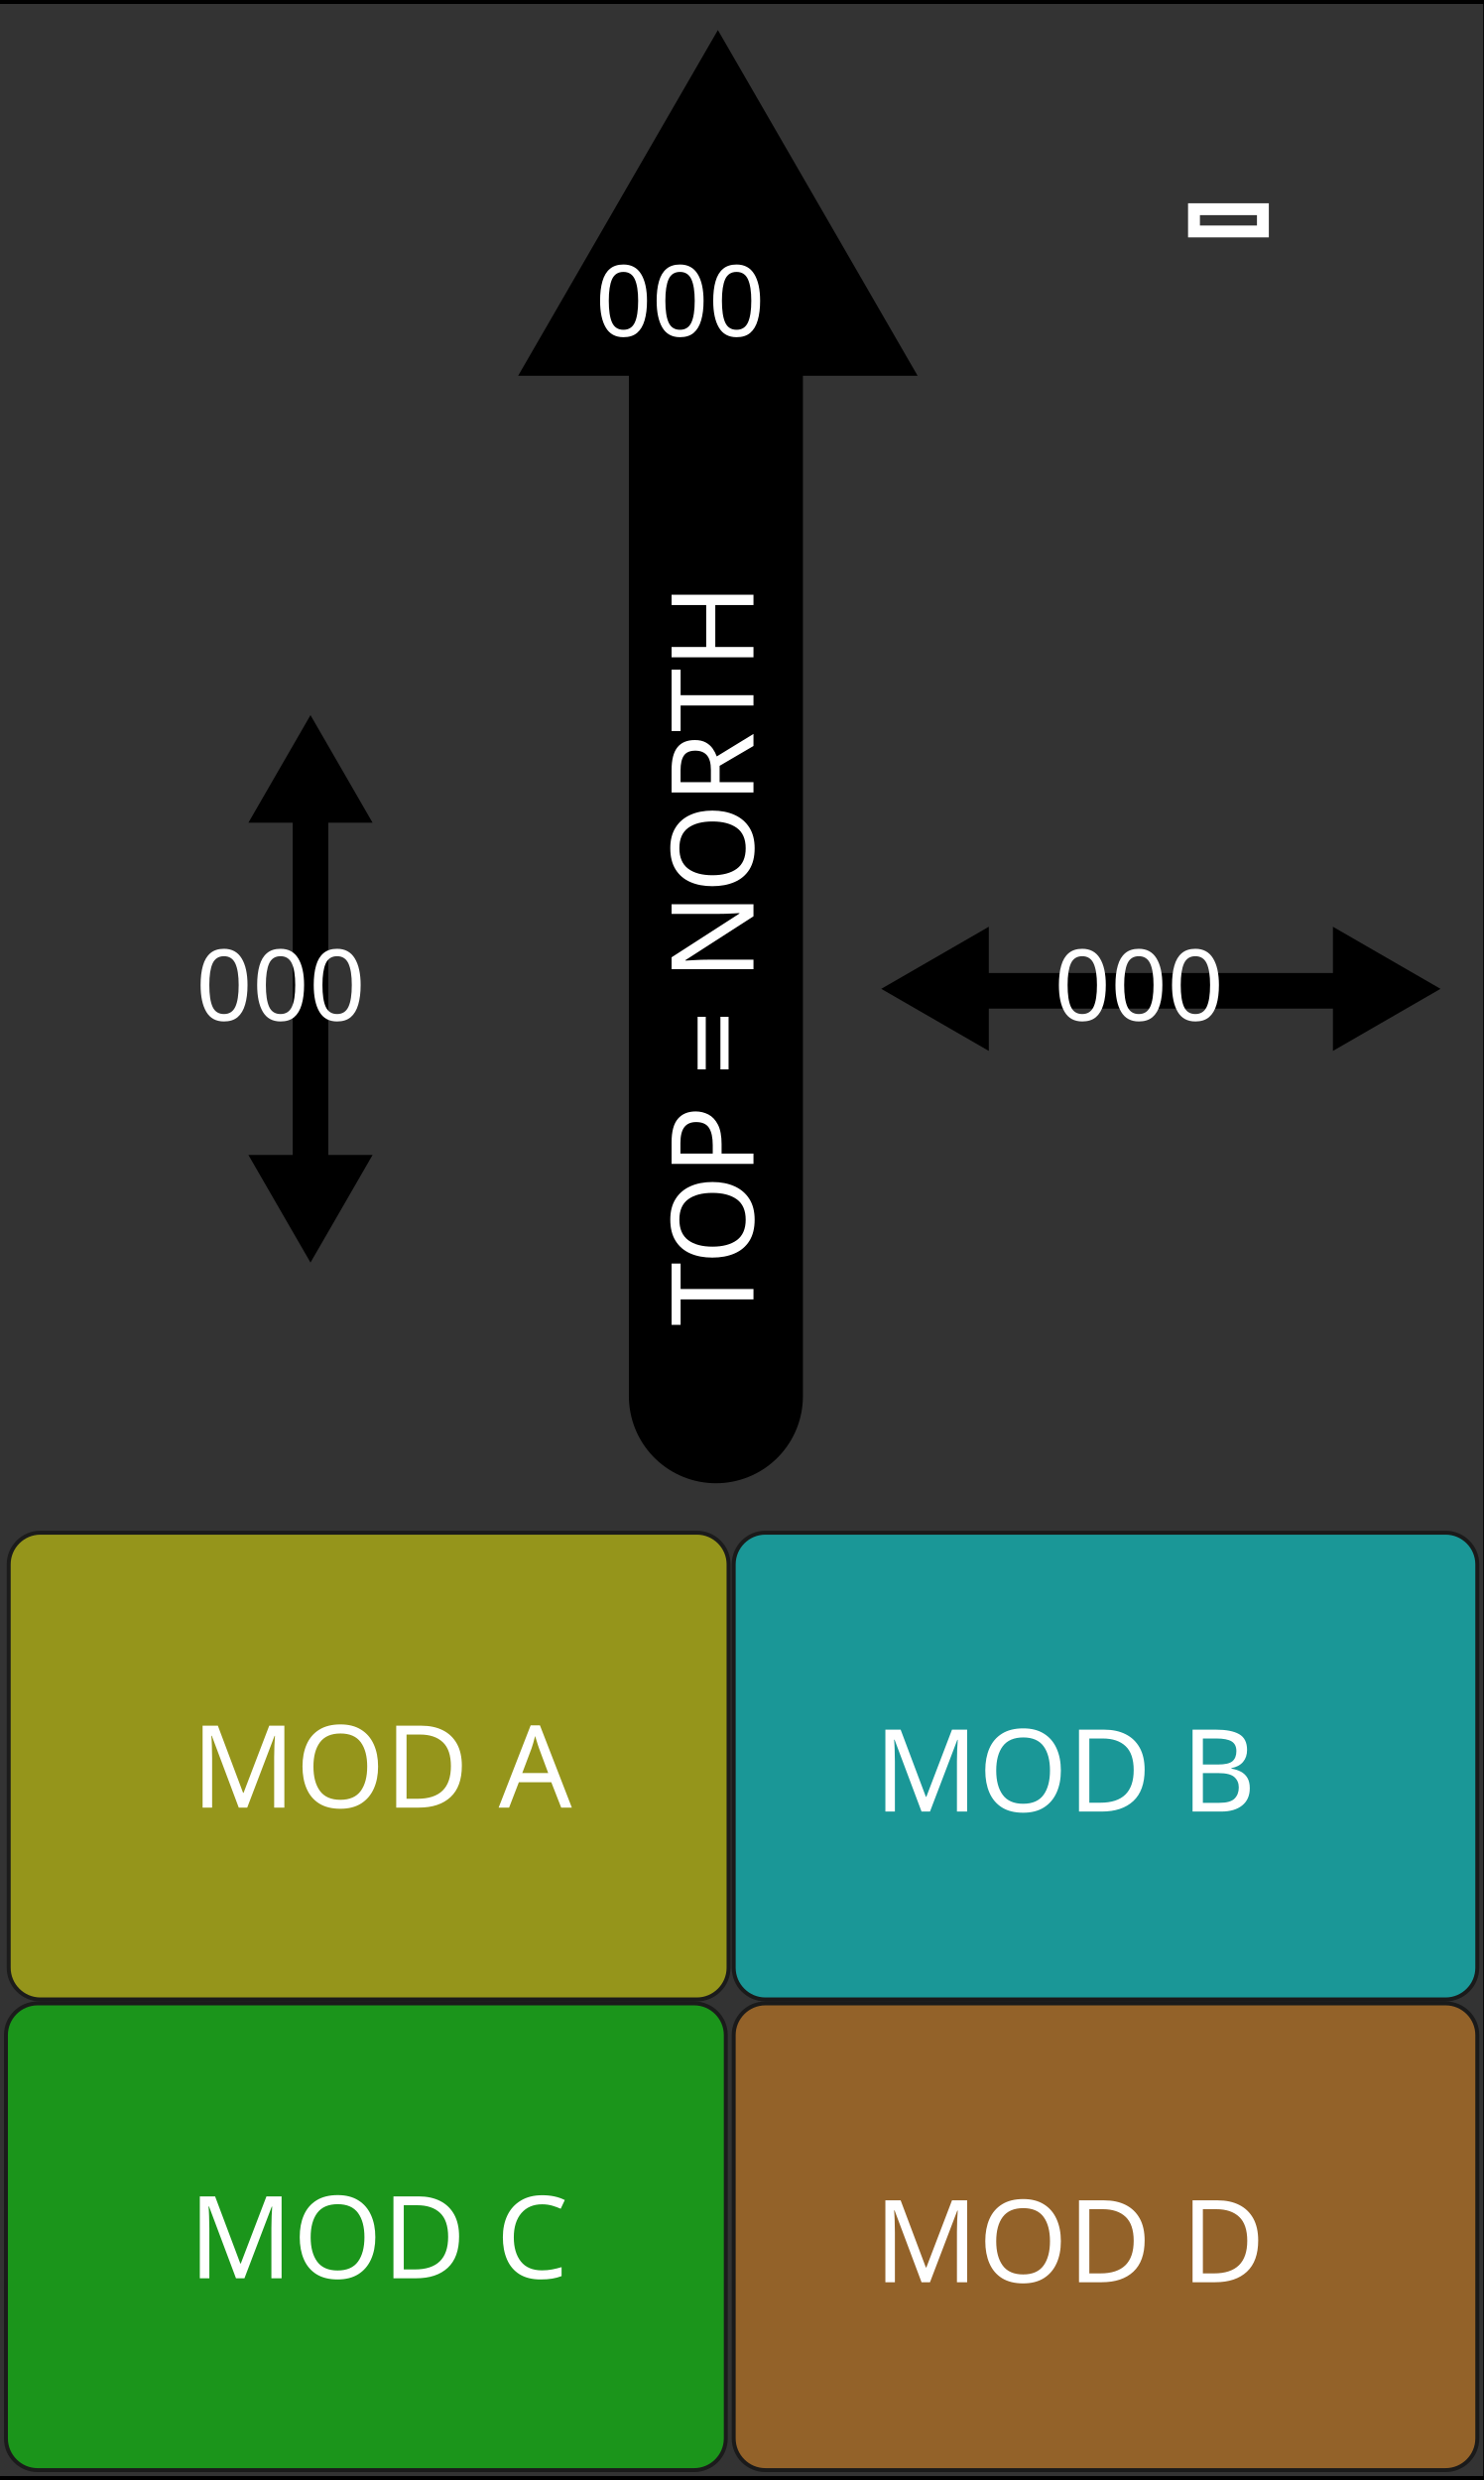
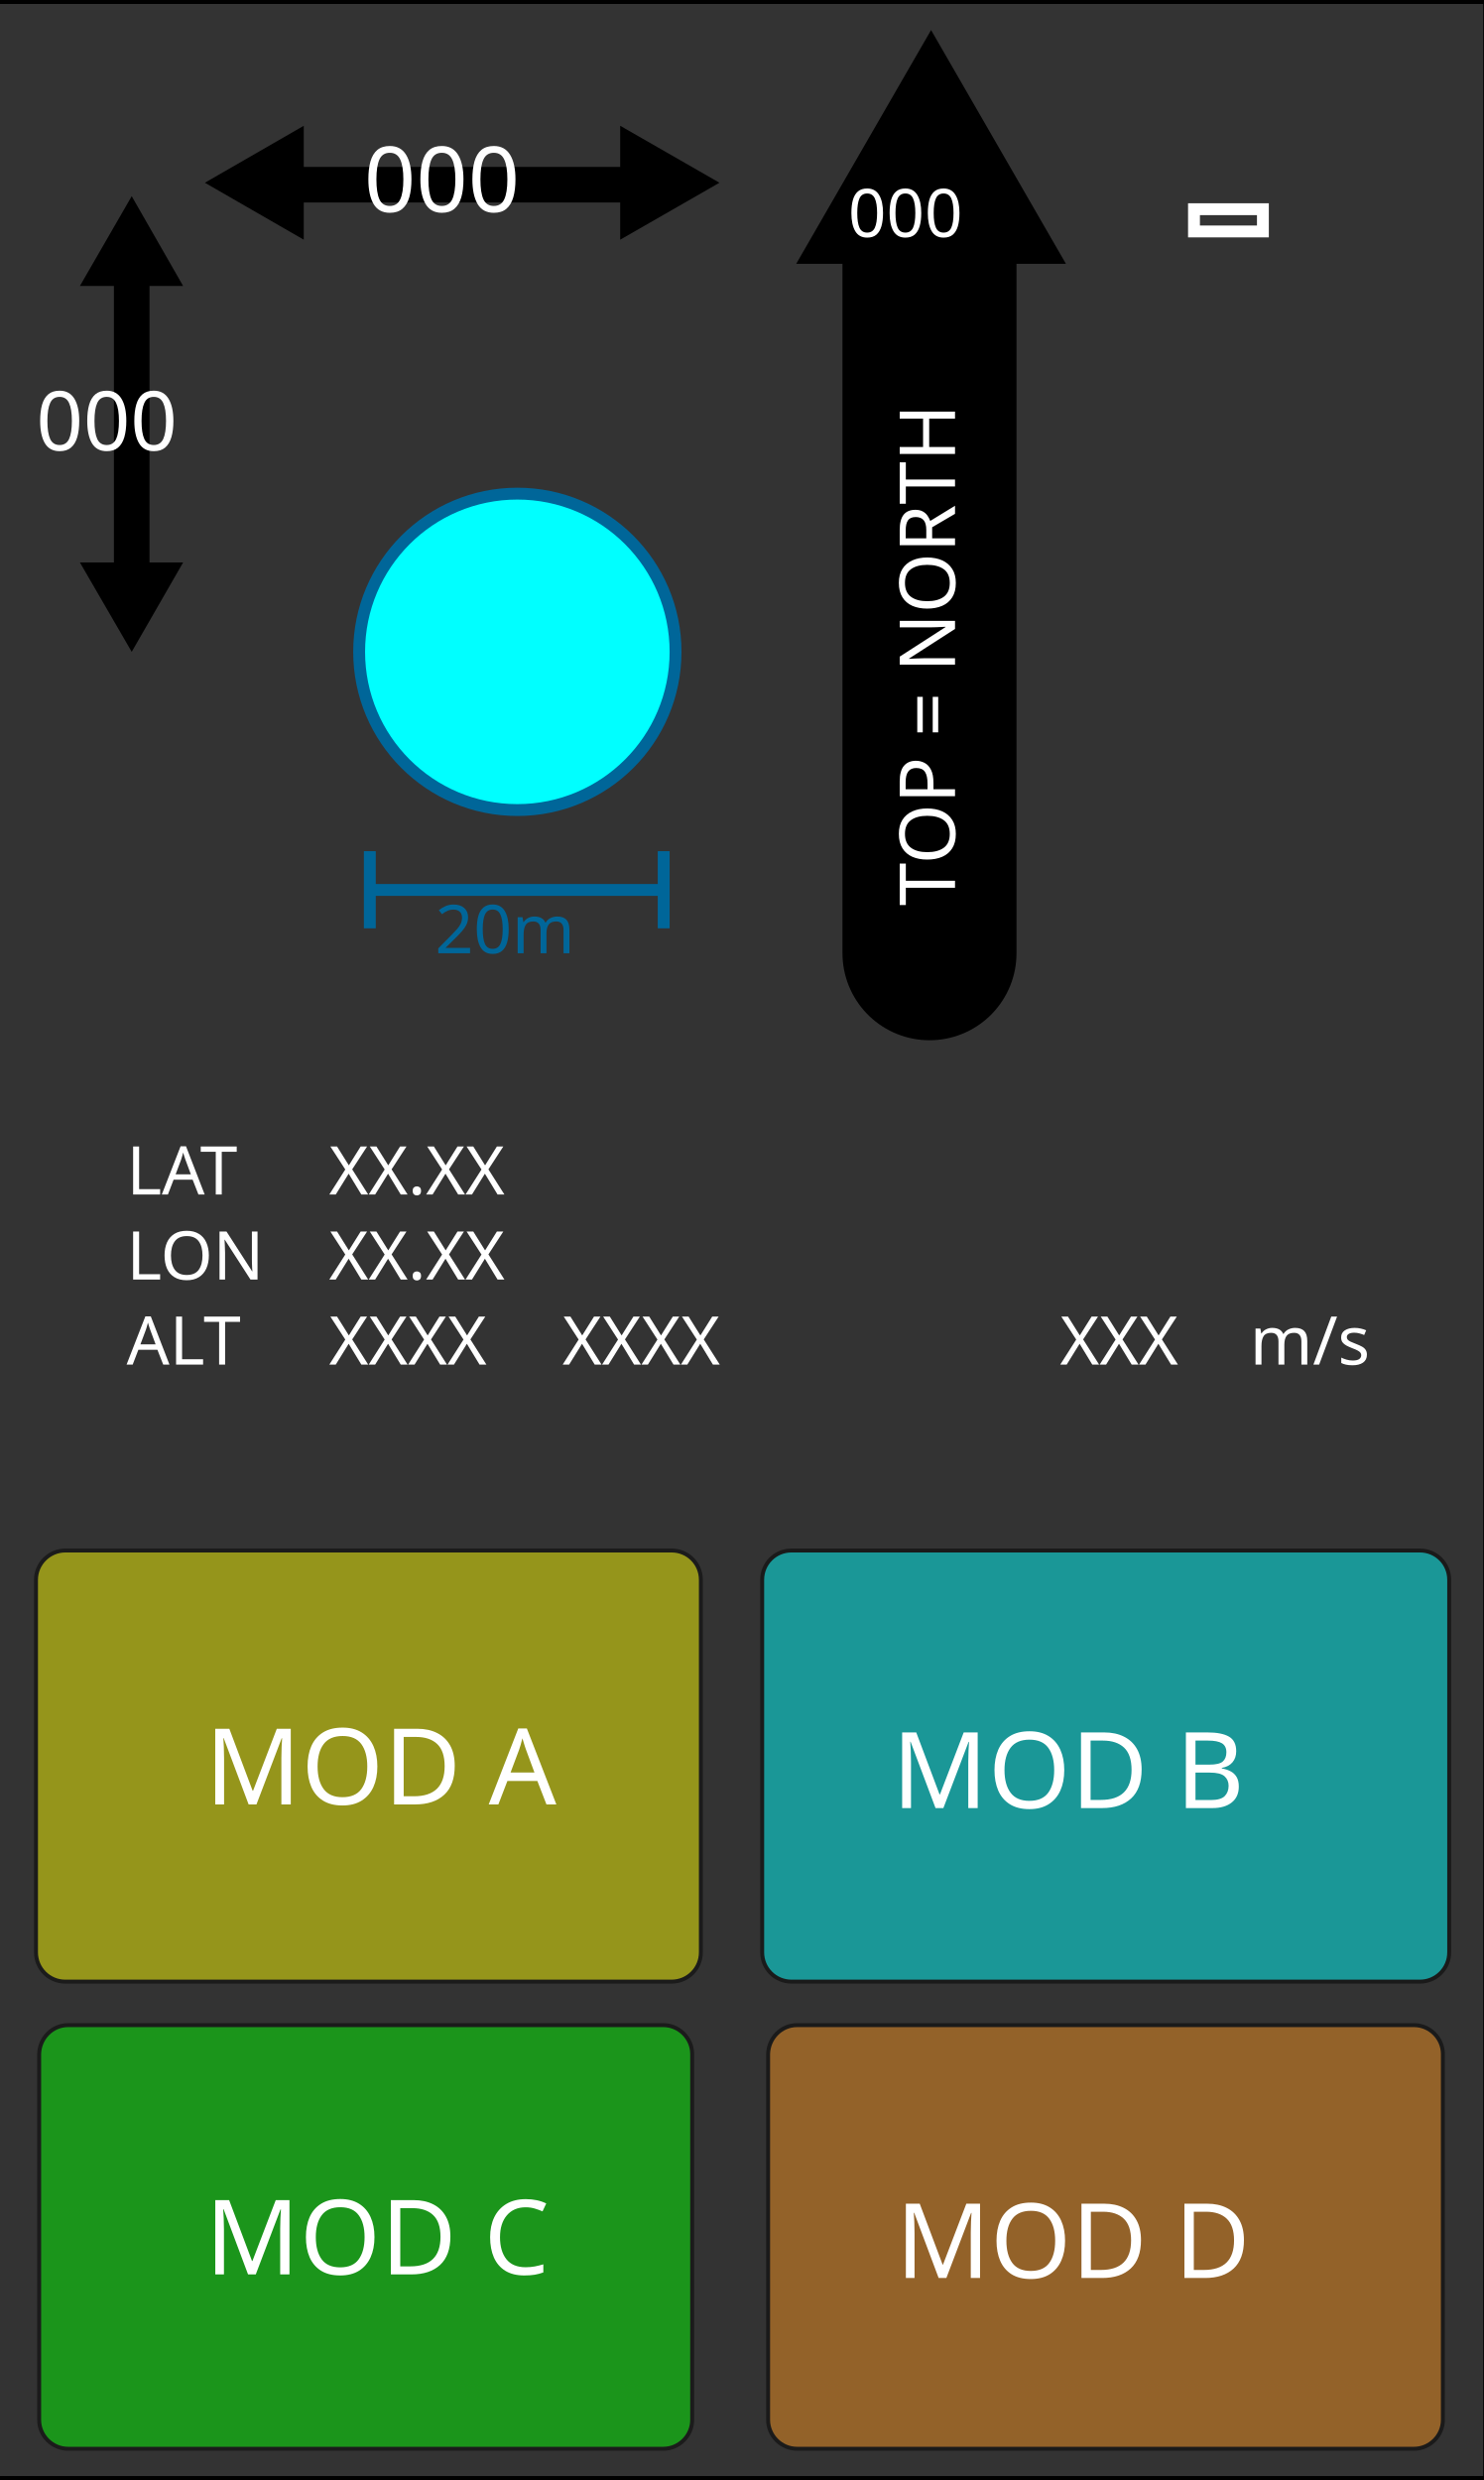
<svg xmlns="http://www.w3.org/2000/svg" version="1.1" id="Layer_1" x="0px" y="0px" viewBox="0 0 375 627" enable-background="new 0 0 375 627" xml:space="preserve">
  <rect x="-0.5" y="0.5" fill="#333333" stroke="#000000" stroke-linecap="round" stroke-miterlimit="10" width="376" height="626" />
  <g>
-     <path opacity="0.49" fill="#F7931E" stroke="#000000" stroke-linecap="round" stroke-miterlimit="10" d="M193.5,506.5h172   c4.4,0,8,3.6,8,8v102c0,4.4-3.6,8-8,8h-172c-4.4,0-8-3.6-8-8v-102C185.5,510.1,189.1,506.5,193.5,506.5z" />
-     <text transform="matrix(1 0 0 1 221.0366 577)" fill="#FFFFFF" font-family="'LetoSans'" font-size="29">MOD D</text>
+     <path opacity="0.49" fill="#F7931E" stroke="#000000" stroke-linecap="round" stroke-miterlimit="10" enable-background="new    " d="   M201.5,512h156c4,0,7.3,3.3,7.3,7.3v92.5c0,4-3.3,7.3-7.3,7.3h-156c-4,0-7.3-3.3-7.3-7.3v-92.5C194.3,515.3,197.5,512,201.5,512z" />
+     <text transform="matrix(1 0 0 1 226.4864 575.9277)" fill="#FFFFFF" font-family="'LetoSans'" font-size="26.297">MOD D</text>
  </g>
  <g>
-     <path opacity="0.48" fill="#00FF00" stroke="#000000" stroke-linecap="round" stroke-miterlimit="10" enable-background="new    " d="   M9.5,506.5h166c4.4,0,8,3.6,8,8v102c0,4.4-3.6,8-8,8H9.5c-4.4,0-8-3.6-8-8v-102C1.5,510.1,5.1,506.5,9.5,506.5z" />
-     <text transform="matrix(1 0 0 1 47.71 576)" fill="#FFFFFF" font-family="'LetoSans'" font-size="29">MOD C</text>
+     <path opacity="0.48" fill="#00FF00" stroke="#000000" stroke-linecap="round" stroke-miterlimit="10" enable-background="new    " d="   M17.2,512h150.5c4,0,7.3,3.3,7.3,7.3v92.5c0,4-3.3,7.3-7.3,7.3H17.2c-4,0-7.3-3.3-7.3-7.3v-92.5C10,515.3,13.2,512,17.2,512z" />
+     <text transform="matrix(1 0 0 1 51.8853 575.0215)" fill="#FFFFFF" font-family="'LetoSans'" font-size="26.297">MOD C</text>
  </g>
  <g>
-     <path opacity="0.48" fill="#FFFF00" stroke="#000000" stroke-linecap="round" stroke-miterlimit="10" enable-background="new    " d="   M10.2,387.5h166c4.4,0,8,3.6,8,8v102c0,4.4-3.6,8-8,8h-166c-4.4,0-8-3.6-8-8v-102C2.2,391.1,5.8,387.5,10.2,387.5z" />
-     <text transform="matrix(1 0 0 1 48.41 457)" fill="#FFFFFF" font-family="'LetoSans'" font-size="29">MOD A</text>
+     <path opacity="0.48" fill="#FFFF00" stroke="#000000" stroke-linecap="round" stroke-miterlimit="10" enable-background="new    " d="   M16.5,392h153.3c4.1,0,7.4,3.3,7.4,7.4v94.2c0,4.1-3.3,7.4-7.4,7.4H16.5c-4.1,0-7.4-3.3-7.4-7.4v-94.2C9.1,395.3,12.5,392,16.5,392   z" />
+     <text transform="matrix(1 0 0 1 51.8262 456.1992)" fill="#FFFFFF" font-family="'LetoSans'" font-size="26.788">MOD A</text>
  </g>
  <g>
-     <path opacity="0.49" fill="#00FFFF" stroke="#000000" stroke-linecap="round" stroke-miterlimit="10" d="M193.5,387.5h172   c4.4,0,8,3.6,8,8v102c0,4.4-3.6,8-8,8h-172c-4.4,0-8-3.6-8-8v-102C185.5,391.1,189.1,387.5,193.5,387.5z" />
-     <text transform="matrix(1 0 0 1 221.0366 458)" fill="#FFFFFF" font-family="'LetoSans'" font-size="29">MOD B</text>
+     <path opacity="0.49" fill="#00FFFF" stroke="#000000" stroke-linecap="round" stroke-miterlimit="10" enable-background="new    " d="   M200.1,392h158.9c4.1,0,7.4,3.3,7.4,7.4v94.2c0,4.1-3.3,7.4-7.4,7.4H200.1c-4.1,0-7.4-3.3-7.4-7.4v-94.2   C192.7,395.3,196,392,200.1,392z" />
+     <text transform="matrix(1 0 0 1 225.4961 457.123)" fill="#FFFFFF" font-family="'LetoSans'" font-size="26.788">MOD B</text>
  </g>
  <g>
    <g>
      <g>
-         <line fill="none" stroke="#000000" stroke-width="9" stroke-miterlimit="10" x1="78.5" y1="204" x2="78.5" y2="296" />
+         <line fill="none" stroke="#000000" stroke-width="9" stroke-miterlimit="10" x1="33.3" y1="68.9" x2="33.3" y2="145.5" />
        <g>
-           <polygon points="62.8,208 78.5,180.8 94.2,208     " />
+           <polygon points="20.2,72.3 33.3,49.6 46.3,72.3     " />
        </g>
        <g>
-           <polygon points="62.8,292 78.5,319.2 94.2,292     " />
+           <polygon points="20.2,142.2 33.3,164.8 46.3,142.2     " />
        </g>
      </g>
    </g>
-     <text id="pitch" transform="matrix(1 0 0 1 49.5 258)" fill="#FFFFFF" font-family="'LetoSans'" font-size="25">000</text>
+     <text id="pitch" transform="matrix(1 0 0 1 9.1406 113.8696)" fill="#FFFFFF" font-family="'LetoSans'" font-size="20.809">000</text>
  </g>
  <g>
    <g>
      <g>
-         <line fill="none" stroke="#000000" stroke-width="9" stroke-miterlimit="10" x1="341" y1="250.5" x2="246" y2="250.5" />
+         <line fill="none" stroke="#000000" stroke-width="9" stroke-miterlimit="10" x1="160.5" y1="46.7" x2="73.2" y2="46.7" />
        <g>
-           <polygon points="337,234.3 364.2,250 337,265.7     " />
+           <polygon points="156.8,31.8 181.9,46.2 156.8,60.6     " />
        </g>
        <g>
-           <polygon points="250,234.3 222.8,250 250,265.7     " />
+           <polygon points="76.8,31.8 51.8,46.2 76.8,60.6     " />
        </g>
      </g>
    </g>
-     <text id="roll" transform="matrix(1 0 0 1 266.5 258)" fill="#FFFFFF" font-family="'LetoSans'" font-size="25">000</text>
+     <text id="roll" transform="matrix(1 0 0 1 92.0103 53.5674)" fill="#FFFFFF" font-family="'LetoSans'" font-size="22.989">000</text>
  </g>
  <g>
    <g>
      <g>
-         <line fill="none" stroke="#000000" stroke-width="44" stroke-linecap="round" stroke-miterlimit="10" x1="181" y1="353" x2="181" y2="81" />
+         <line fill="none" stroke="#000000" stroke-width="44" stroke-linecap="round" stroke-miterlimit="10" x1="235" y1="241" x2="235" y2="57.2" />
        <g>
-           <polygon points="232,95 181.5,7.6 131,95     " />
+           <polygon points="269.5,66.7 235.4,7.6 201.3,66.7     " />
        </g>
      </g>
    </g>
-     <text transform="matrix(4.489659e-11 -1 1 4.489659e-11 190.5 335.2568)" fill="#FFFFFF" font-family="'LetoSans'" font-size="29">TOP = NORTH</text>
-     <text id="heading" transform="matrix(1 0 0 1 150.5 85)" fill="#FFFFFF" font-family="'LetoSans'" font-size="25">000</text>
+     <text transform="matrix(4.489659e-11 -1 1 4.489659e-11 241.4567 229.0095)" fill="#FFFFFF" font-family="'LetoSans'" font-size="19.596">TOP = NORTH</text>
+     <text id="heading" transform="matrix(1 0 0 1 214.4274 59.9018)" fill="#FFFFFF" font-family="'LetoSans'" font-size="16.893">000</text>
  </g>
  <text id="MOD" transform="matrix(1 0 0 1 299 75)" fill="none" stroke="#FFFFFF" stroke-width="3" stroke-miterlimit="10" font-family="'LetoSans-Bold'" font-size="72">-</text>
+   <text transform="matrix(1 0 0 1 32 302)" fill="#FFFFFF" font-family="'LetoSans'" font-size="17">LAT</text>
+   <text transform="matrix(1 0 0 1 32.0001 323.5001)" fill="#FFFFFF" font-family="'LetoSans'" font-size="17">LON</text>
+   <text transform="matrix(1 0 0 1 32.0001 345)" fill="#FFFFFF" font-family="'LetoSans'" font-size="17">ALT</text>
+   <text id="lat_anim" transform="matrix(1 0 0 1 83.2 302.0001)" fill="#FFFFFF" font-family="'LetoSans'" font-size="17">XX.XX</text>
+   <text id="lon_anim" transform="matrix(1 0 0 1 83.2001 323.5002)" fill="#FFFFFF" font-family="'LetoSans'" font-size="17">XX.XX</text>
+   <text id="alt_anim" transform="matrix(1 0 0 1 83.2001 345.0001)" fill="#FFFFFF" font-family="'LetoSans'" font-size="17">XXXX</text>
+   <text transform="matrix(1 0 0 1 316.0001 345.0001)" fill="#FFFFFF" font-family="'LetoSans'" font-size="17">m/s</text>
+   <text id="speed_anim" transform="matrix(1 0 0 1 268.0001 345.0001)" fill="#FFFFFF" font-family="'LetoSans'" font-size="17">XXX</text>
+   <text id="alt_prec_anim" transform="matrix(1 0 0 1 142.2001 345.0001)" fill="#FFFFFF" font-family="'LetoSans'" font-size="17">XXXX</text>
+   <circle id="pos_prec_anim" fill="#00FFFF" stroke="#006699" stroke-width="3" stroke-miterlimit="10" cx="130.8" cy="164.8" r="40" />
+   <g>
+     <g>
+       <line fill="none" stroke="#006699" stroke-width="3" stroke-miterlimit="10" x1="93.5" y1="225" x2="167.8" y2="225" />
+       <g>
+         <rect x="92" y="215.2" fill="#006699" width="3" height="19.5" />
+       </g>
+       <g>
+         <rect x="166.3" y="215.2" fill="#006699" width="3" height="19.5" />
+       </g>
+     </g>
+   </g>
+   <text transform="matrix(1 0 0 1 110 241)" fill="#006699" font-family="'LetoSans'" font-size="17">20m</text>
</svg>
